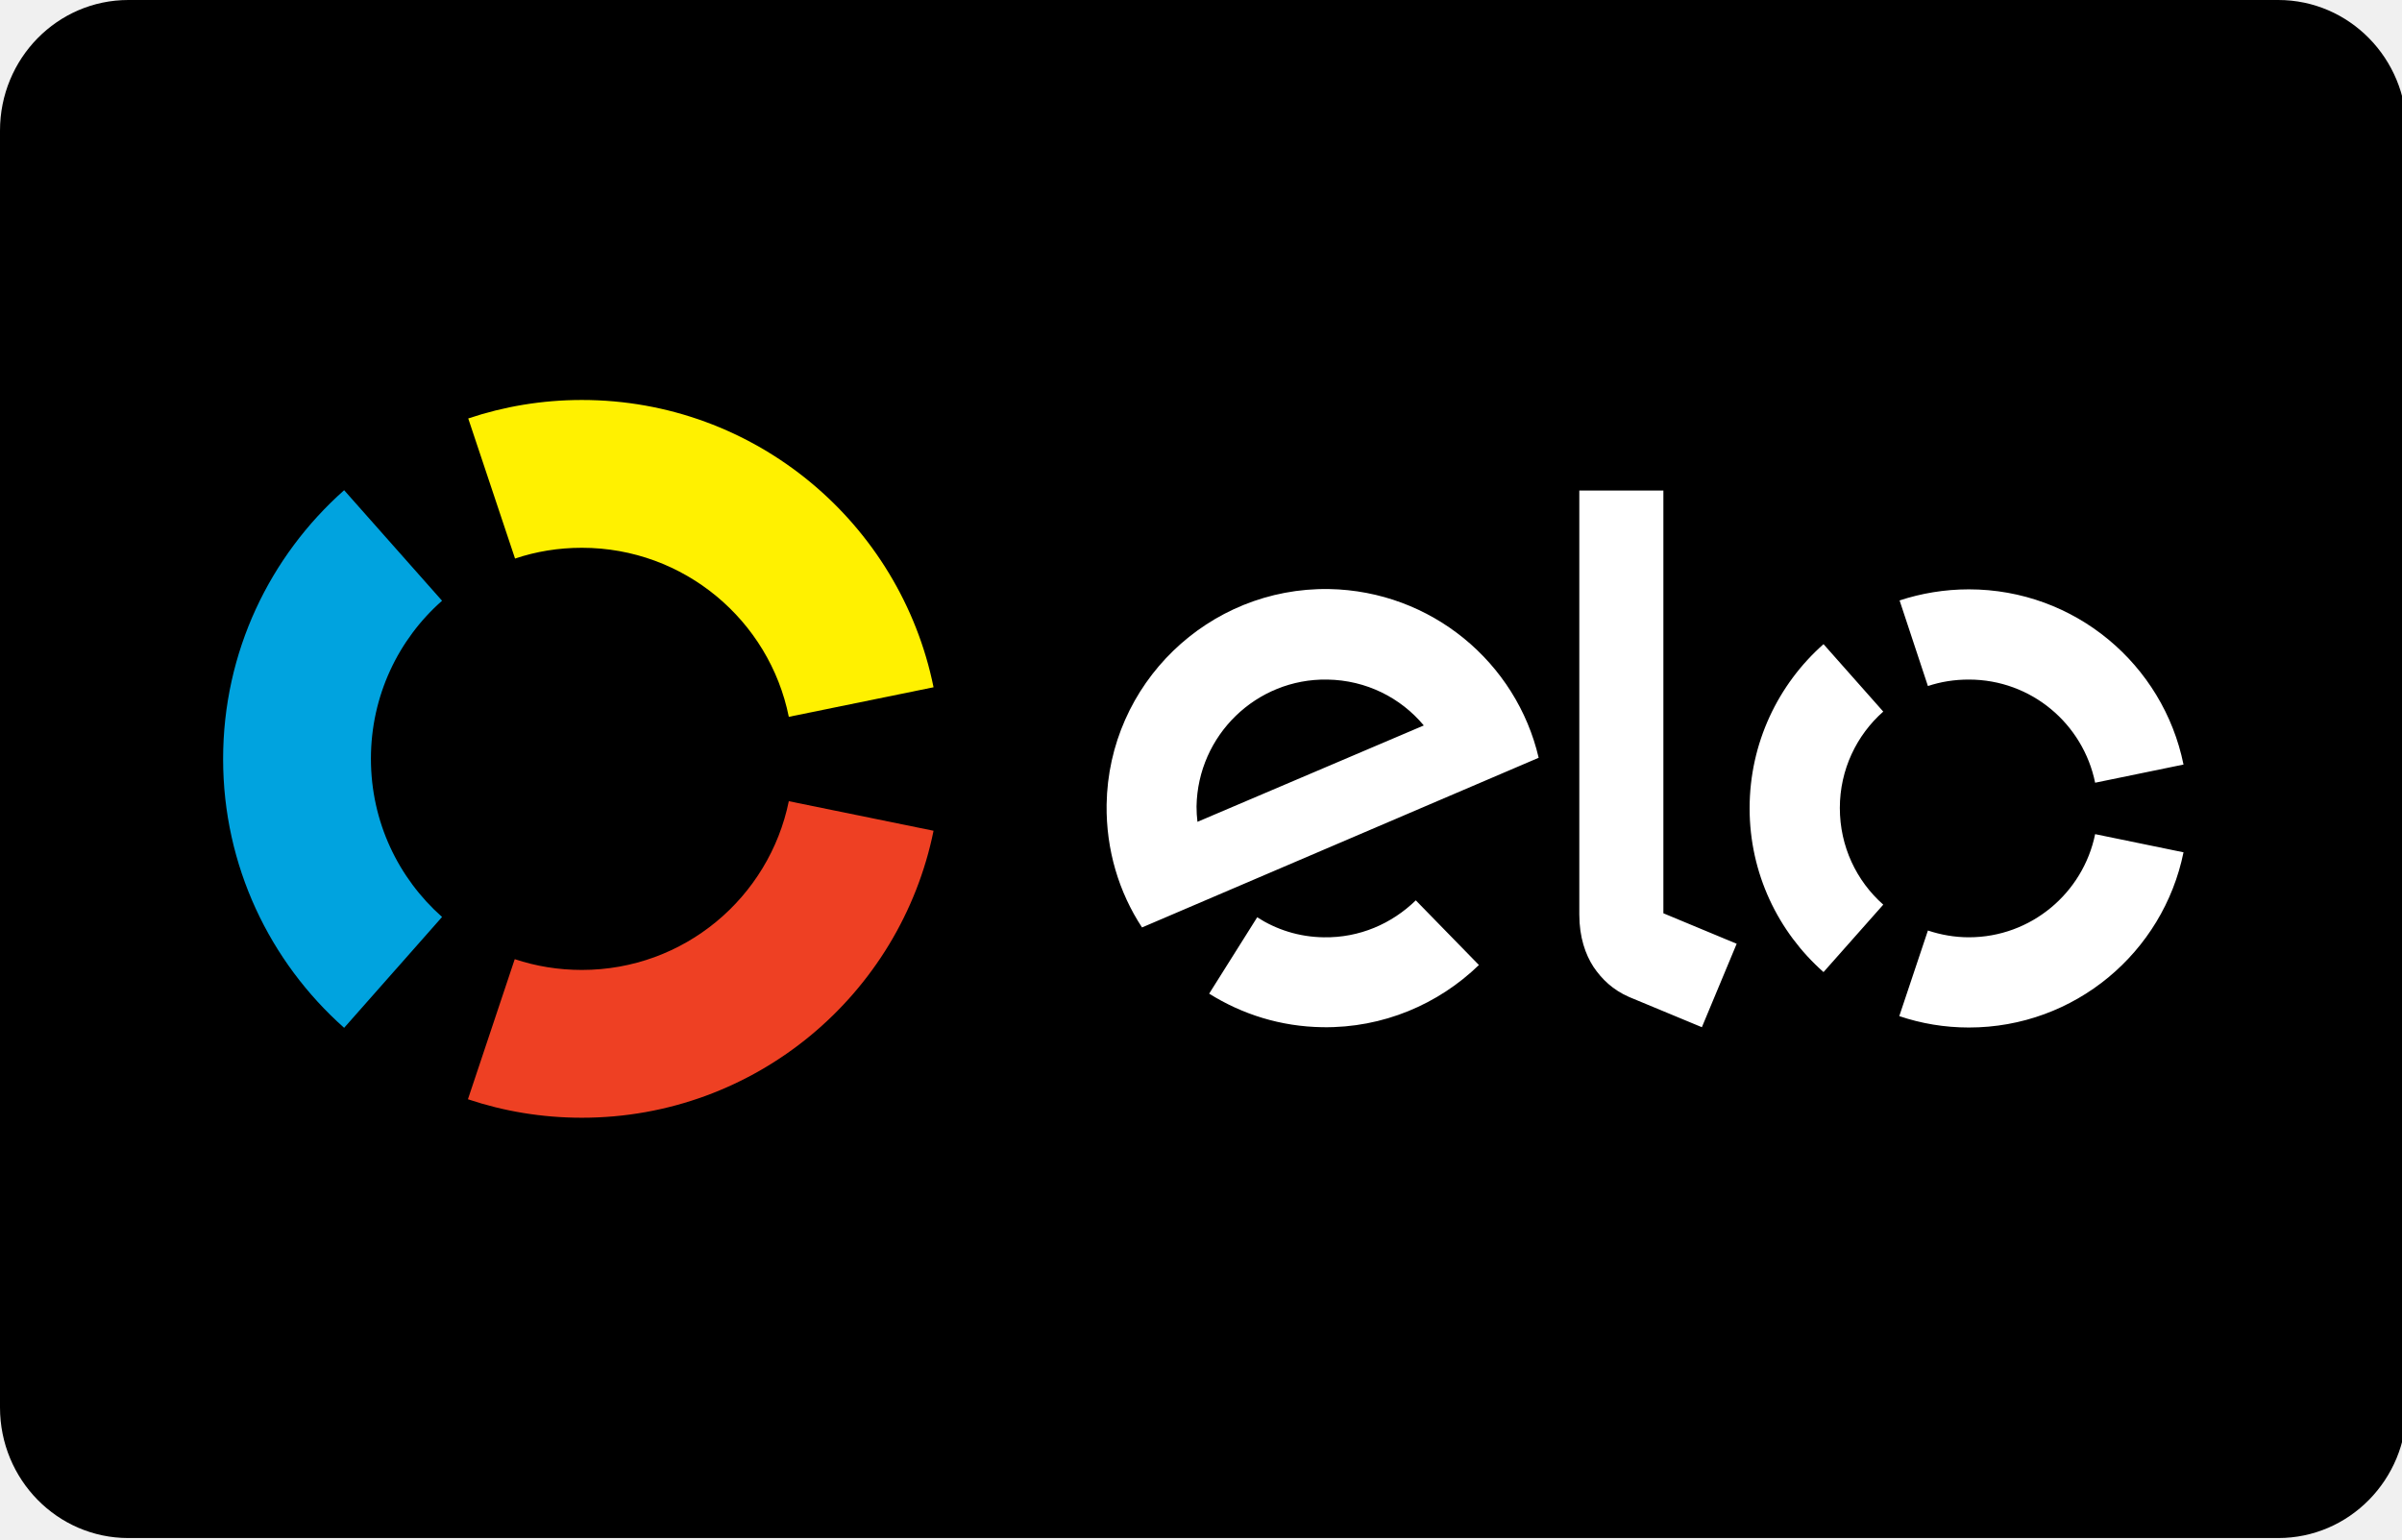
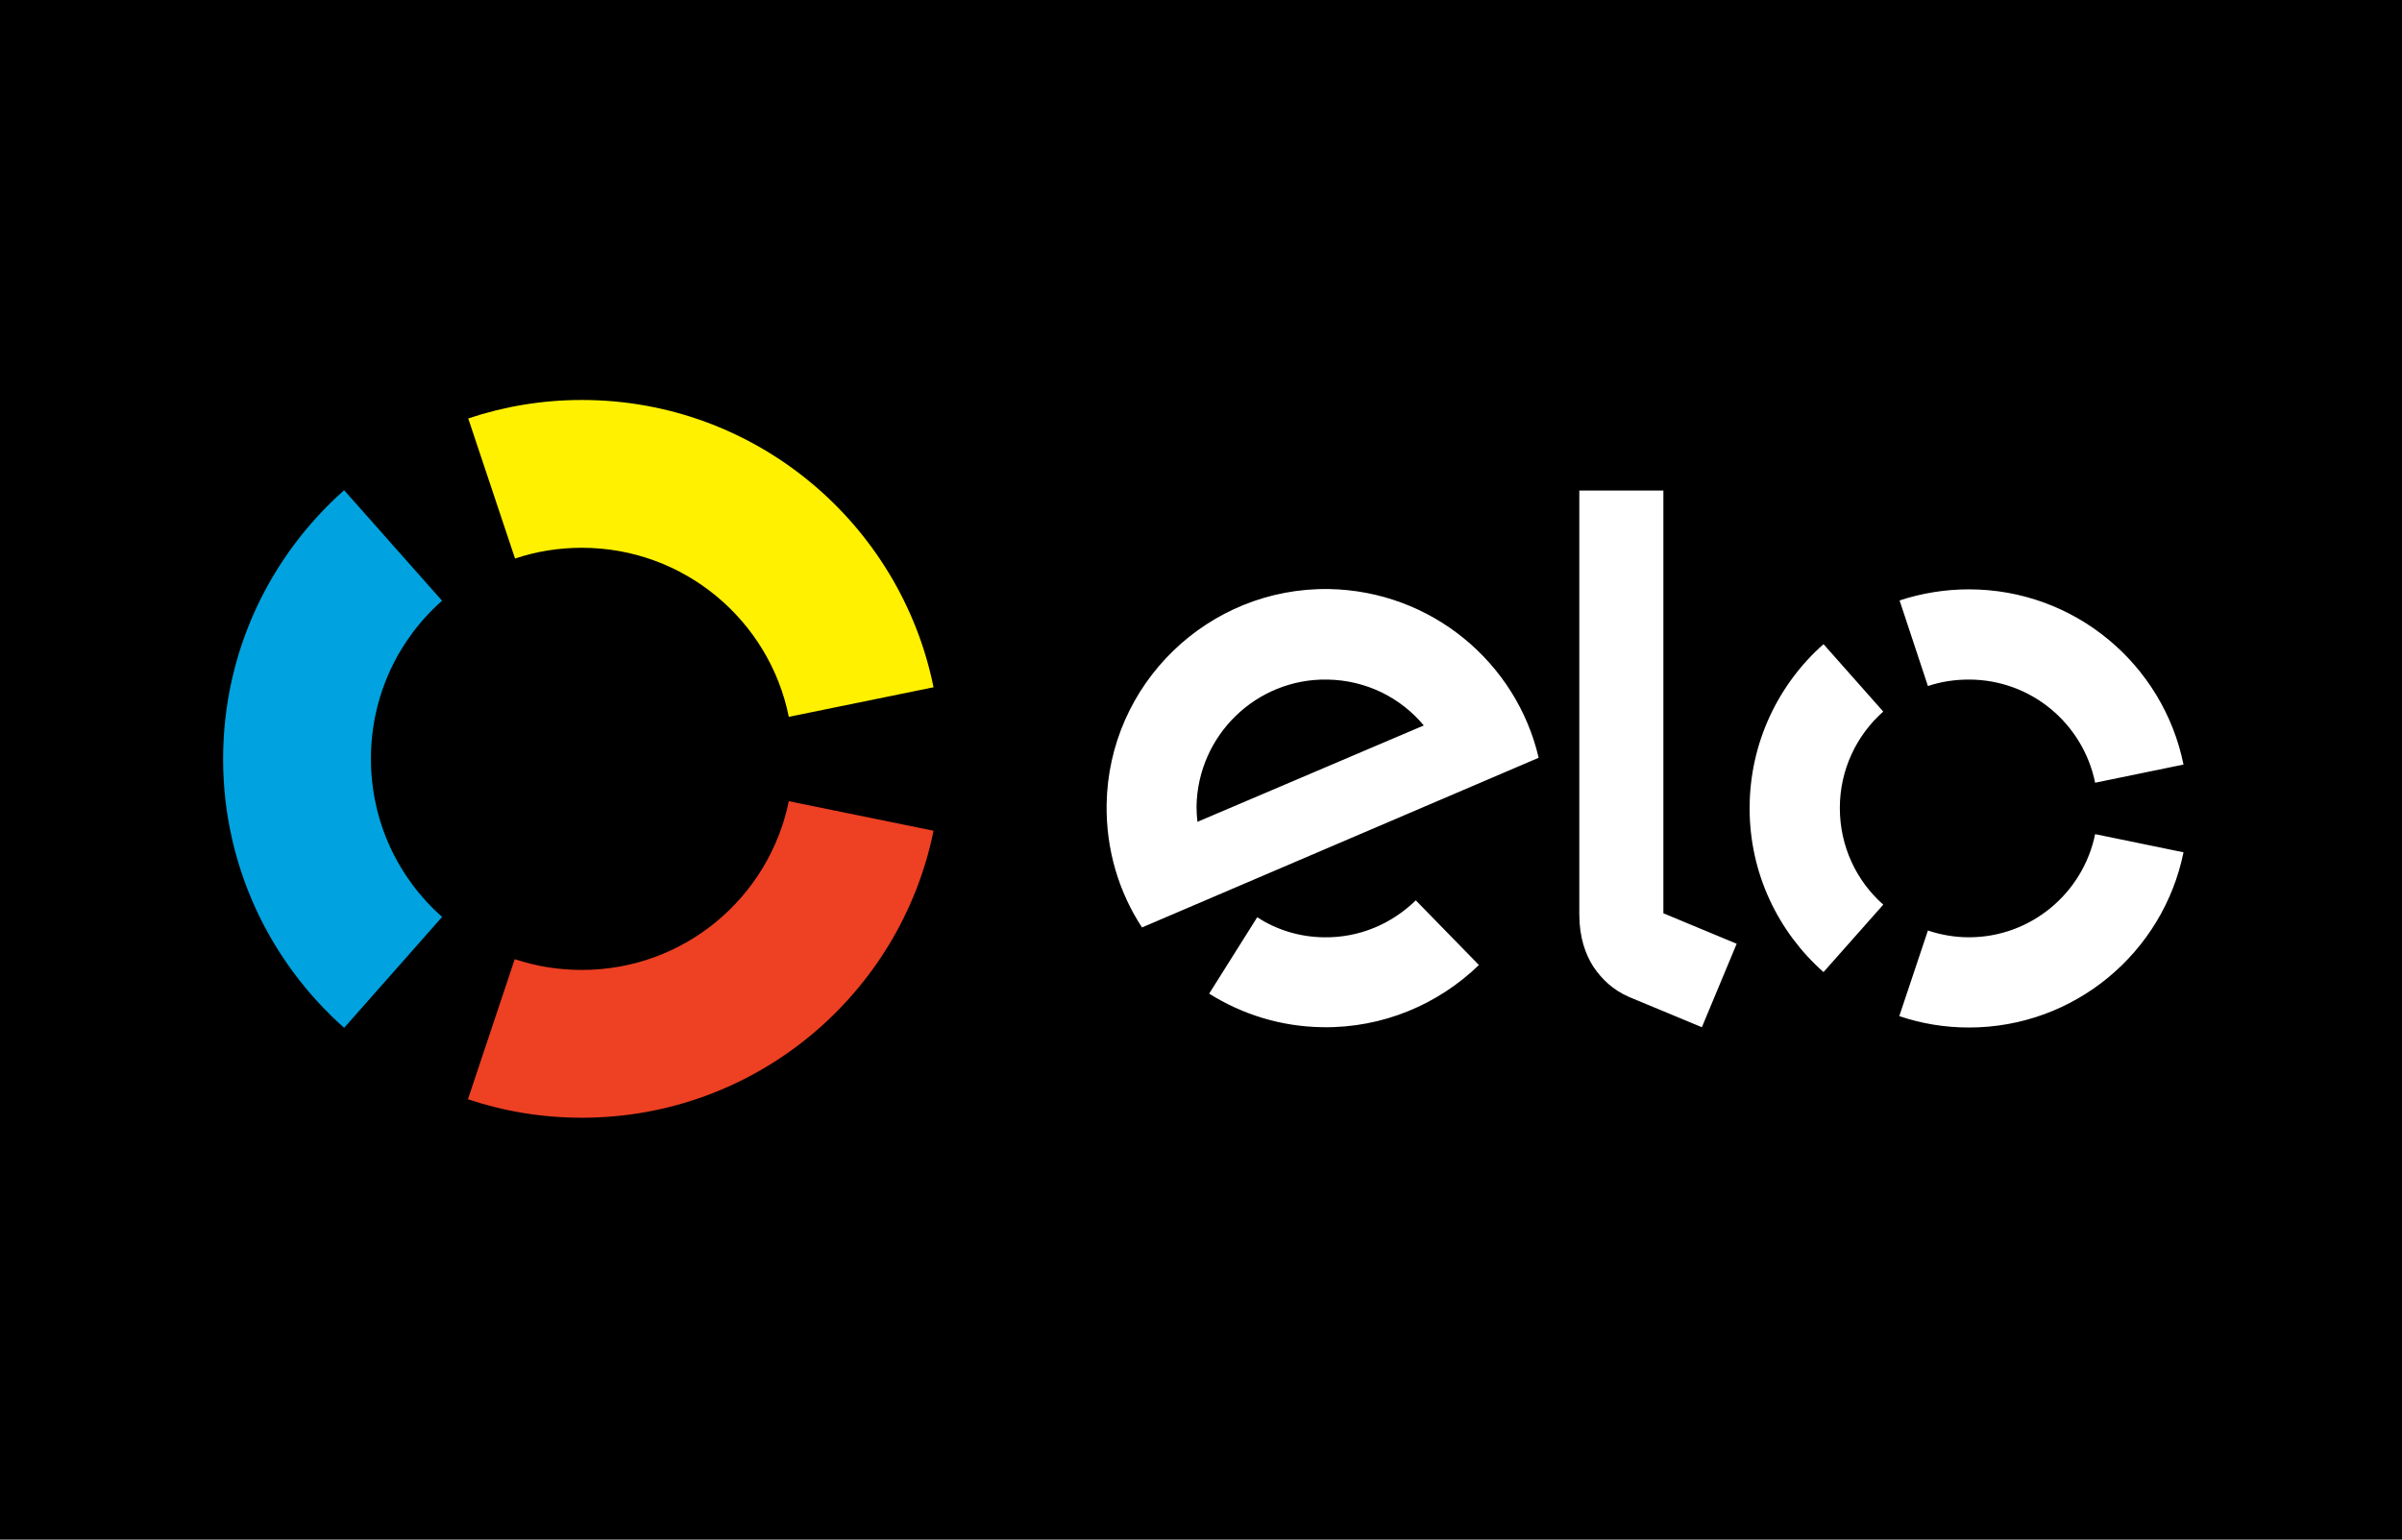
<svg xmlns="http://www.w3.org/2000/svg" width="780" height="500" enable-background="new 0 0 780 500" version="1.1" viewBox="0 0 780 500" xml:space="preserve">
-   <path d="M41.68,0h698.14c23.027,0,41.68,18.983,41.68,42.42v414.66c0,23.437-18.652,42.42-41.68,42.42H41.68    C18.652,499.5,0,480.517,0,457.08V42.42C0,18.983,18.652,0,41.68,0z" />
+   <rect width="780" height="500" fill="#000" />
  <path d="m167.25 181.4c6.8-2.3 14.1-3.5 21.7-3.5 33.2 0 60.9 23.601 67.2 54.9l47-9.6c-10.8-53.2-57.8-93.301-114.2-93.301-12.9 0-25.3 2.101-36.9 6l15.2 45.501z" fill="#FFF100" />
  <path d="m111.75 333.8l31.8-36c-14.2-12.6-23.1-30.9-23.1-51.4 0-20.399 8.9-38.8 23.1-51.3l-31.8-35.899c-24.1 21.399-39.3 52.5-39.3 87.3 0 34.699 15.2 65.898 39.3 87.299z" fill="#00A3DF" />
  <path d="m256.15 260.2c-6.4 31.3-34 54.8-67.2 54.8-7.6 0-14.9-1.2-21.8-3.5l-15.2 45.5c11.6 3.899 24.1 6 37 6 56.4 0 103.4-40 114.2-93.2l-47-9.6z" fill="#EE4023" />
  <path d="m459.75 292.4c-7.8 7.601-18.3 12.2-29.9 12-8-0.1-15.399-2.5-21.6-6.5l-15.601 24.801c10.7 6.699 23.2 10.699 36.801 10.899 19.699 0.3 37.699-7.5 50.8-20.2l-20.5-21zm-28.2-101.1c-39.2-0.6-71.6 30.8-72.2 70-0.2 14.7 4 28.5 11.5 39.9l128.8-55.101c-7.2-30.899-34.8-54.2-68.1-54.799m-42.7 75.599c-0.2-1.6-0.3-3.3-0.3-5 0.4-23.1 19.4-41.6 42.5-41.199 12.6 0.199 23.8 5.899 31.3 14.899l-73.5 31.3zm151.3-107.6v137.3l23.801 9.9-11.301 27.1-23.6-9.8c-5.3-2.3-8.9-5.8-11.6-9.8-2.601-4-4.601-9.601-4.601-17v-137.7h27.301zm85.901 63.5c4.2-1.4 8.6-2.1 13.3-2.1 20.3 0 37.101 14.399 41 33.5l28.7-5.9c-6.6-32.5-35.3-56.9-69.7-56.9-7.899 0-15.5 1.301-22.5 3.601l9.2 27.799zm-33.901 92.9l19.4-21.9c-8.7-7.7-14.1-18.9-14.1-31.4s5.5-23.699 14.1-31.3l-19.4-21.899c-14.699 13-24 32.1-24 53.3s9.301 40.199 24 53.199zm88.201-44.801c-3.899 19.101-20.8 33.5-41 33.5-4.6 0-9.1-0.8-13.3-2.199l-9.3 27.8c7.1 2.399 14.7 3.7 22.6 3.7 34.4 0 63.101-24.4 69.7-56.9l-28.7-5.901z" fill="#fff" />
</svg>
